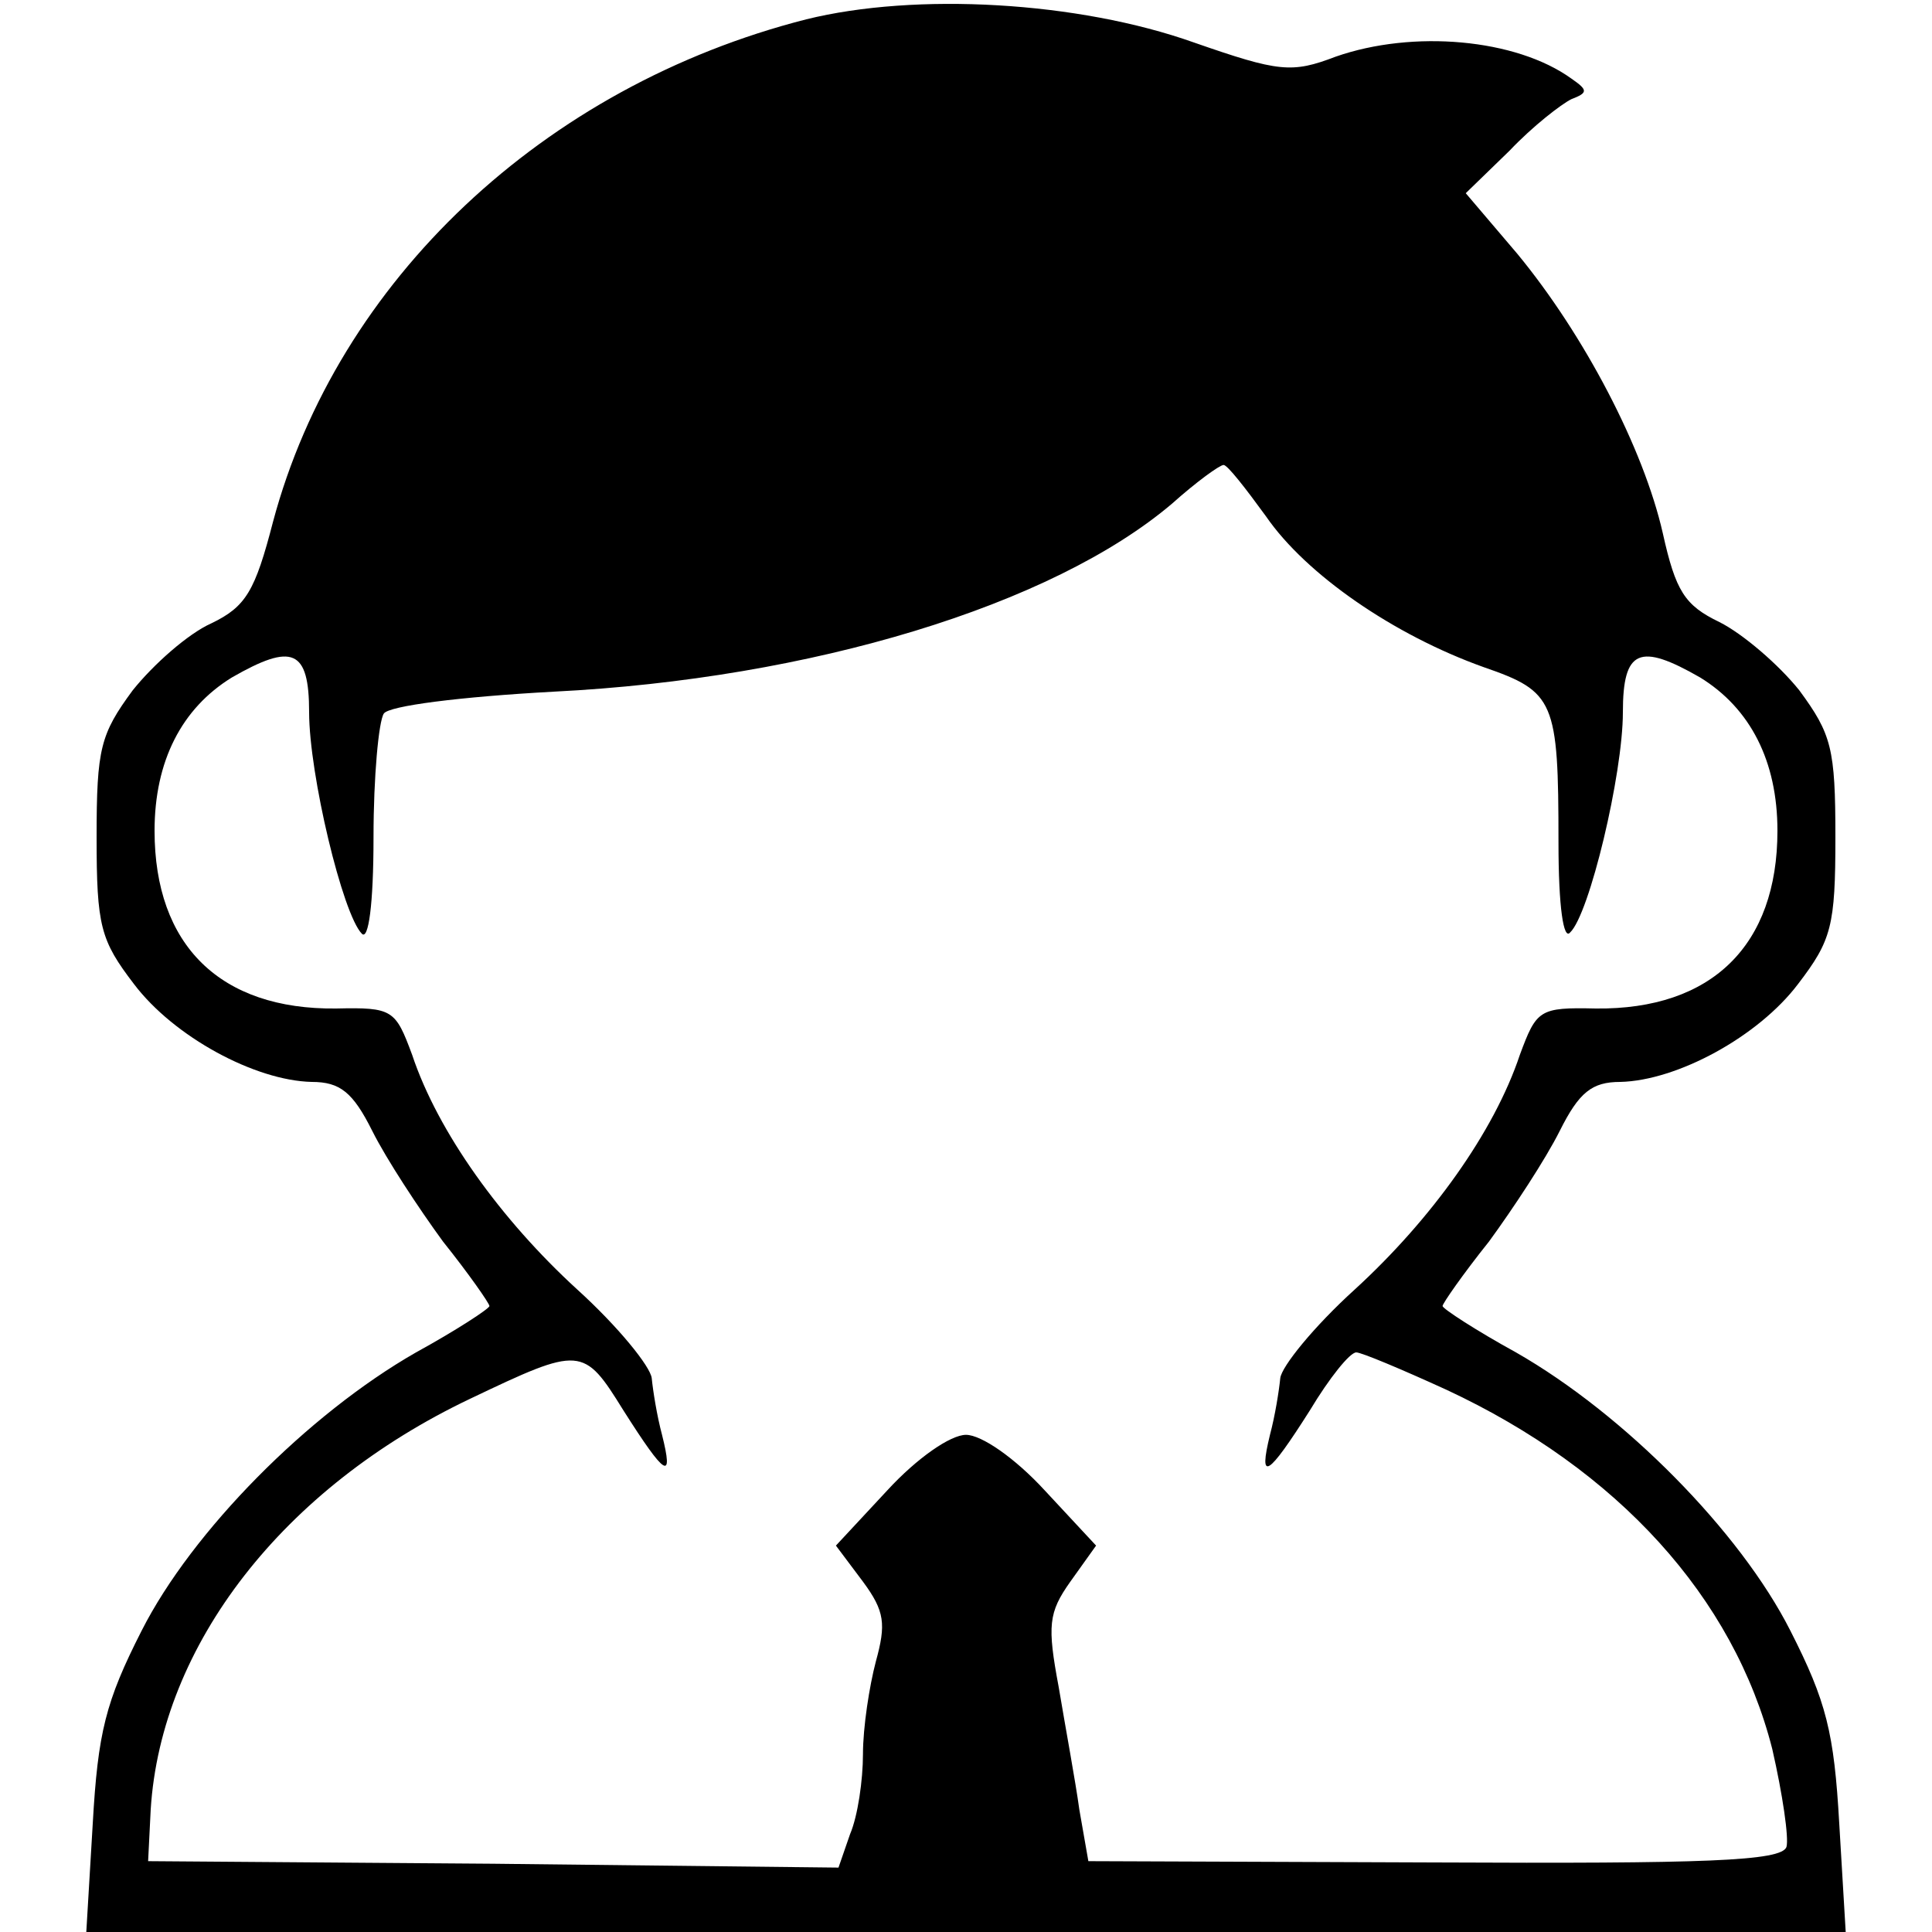
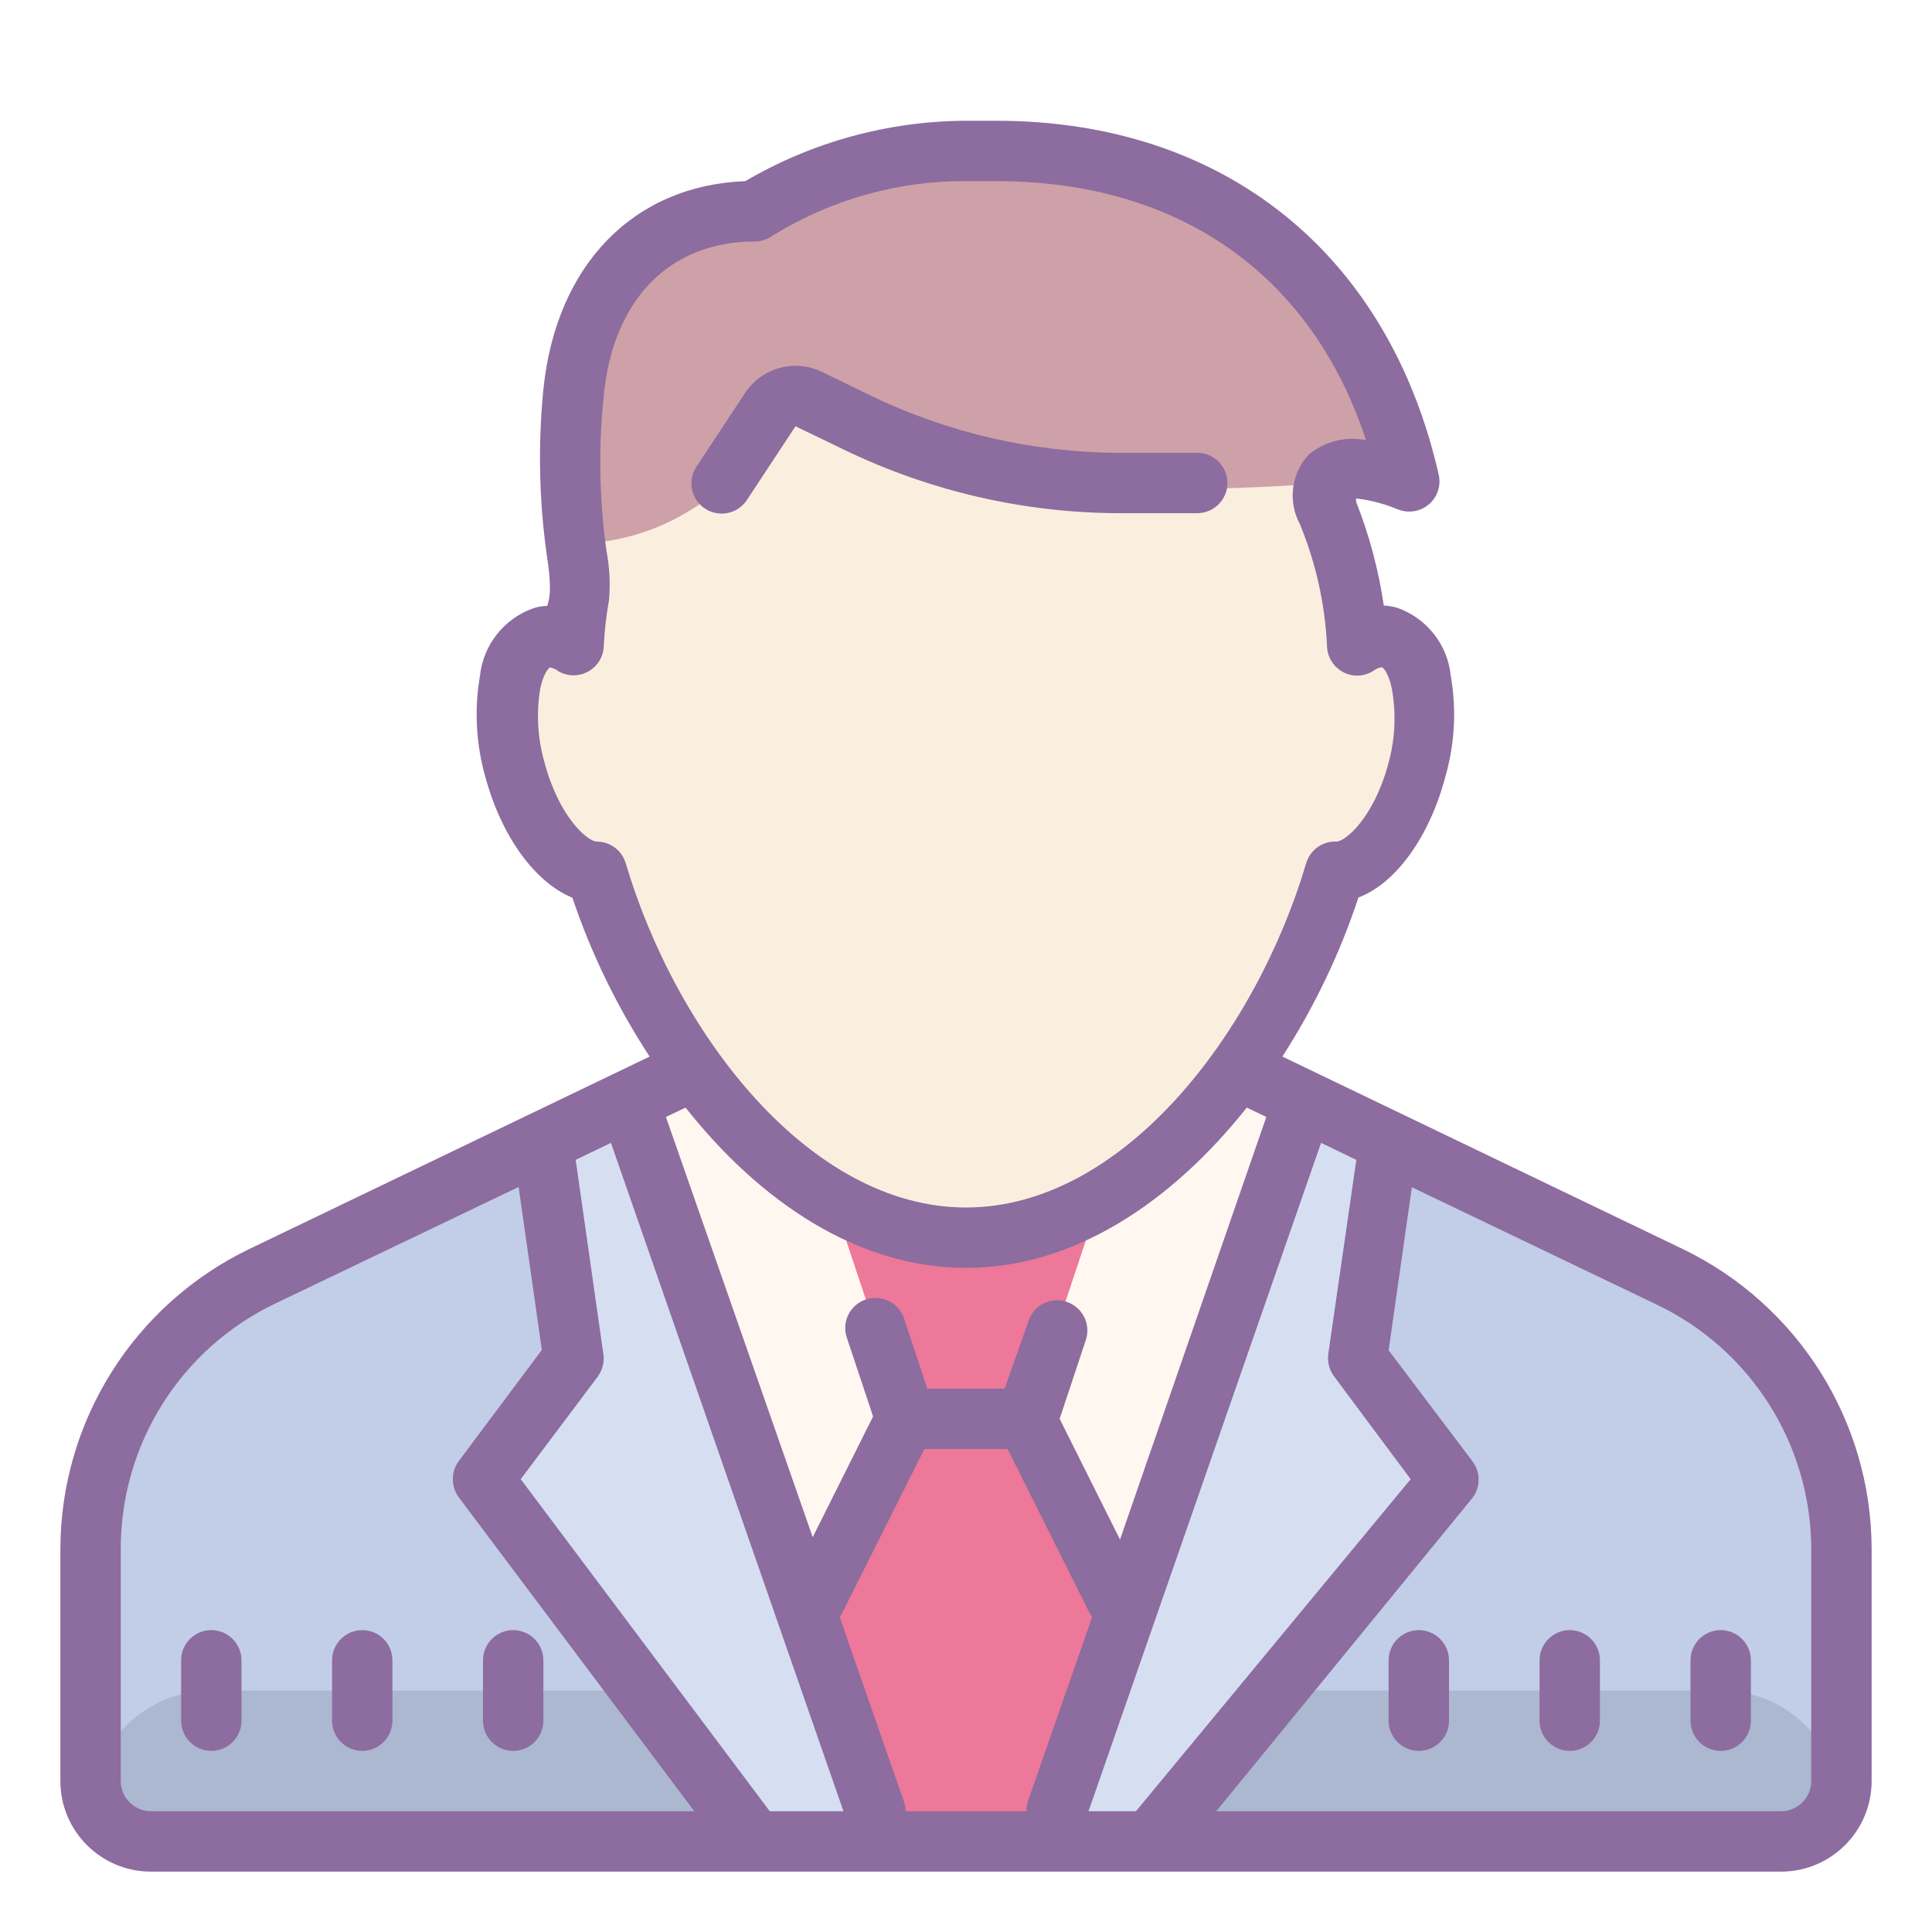
- <svg xmlns="http://www.w3.org/2000/svg" version="1.0" width="150" height="150" viewBox="0 0 150 150" preserveAspectRatio="xMidYMid meet">
-   <g transform="translate(0,150) scale(0.1,-0.1)" fill="#000000" stroke="none">
-     <path d="M626 1485 c-204 -52 -364 -203 -414 -390 -14 -54 -21 -66 -48 -79 -18 -8 -45 -32 -61 -52 -25 -34 -28 -45 -28 -114 0 -69 3 -80 29 -114 31 -41 94 -75 138 -76 22 0 32 -8 47 -38 11 -22 36 -60 55 -86 20 -25 36 -48 36 -50 0 -2 -26 -19 -57 -36 -84 -48 -174 -139 -213 -216 -28 -55 -34 -79 -38 -150 l-5 -84 683 0 683 0 -5 84 c-4 71 -10 95 -38 150 -39 77 -129 168 -213 216 -31 17 -57 34 -57 36 0 2 16 25 36 50 19 26 44 64 55 86 15 30 25 38 47 38 44 1 107 35 138 76 26 34 29 45 29 114 0 69 -3 80 -28 114 -16 20 -44 44 -62 53 -27 13 -34 24 -44 69 -15 66 -61 154 -113 217 l-40 47 34 33 c18 19 40 36 48 40 13 5 13 7 0 16 -43 31 -123 38 -183 17 -34 -13 -44 -12 -110 11 -90 32 -216 39 -301 18z m357 -386 c31 -45 99 -92 169 -117 55 -19 58 -26 58 -136 0 -51 4 -76 9 -70 15 14 41 123 41 171 0 49 13 54 60 27 39 -24 60 -65 60 -119 0 -89 -51 -139 -141 -138 -44 1 -46 -1 -59 -36 -20 -60 -69 -128 -128 -182 -32 -29 -57 -60 -58 -69 -1 -10 -4 -29 -8 -44 -9 -37 -2 -33 31 19 15 25 31 45 36 45 4 0 35 -13 70 -29 133 -62 223 -161 253 -279 8 -35 13 -69 11 -76 -4 -11 -63 -13 -274 -12 l-268 1 -7 40 c-3 22 -11 65 -16 95 -9 48 -8 58 9 82 l20 28 -40 43 c-23 25 -49 43 -61 43 -12 0 -38 -18 -61 -43 l-40 -43 21 -28 c17 -23 18 -33 10 -62 -5 -19 -10 -51 -10 -72 0 -20 -4 -48 -10 -62 l-9 -26 -268 3 -268 2 2 40 c8 128 103 250 248 319 86 41 88 41 119 -9 33 -52 39 -55 30 -19 -4 15 -7 34 -8 44 -1 9 -26 40 -58 69 -59 54 -108 122 -128 182 -13 35 -15 37 -59 36 -90 -1 -141 49 -141 138 0 54 21 95 60 119 47 27 60 22 60 -27 0 -48 26 -157 41 -172 5 -5 9 22 9 75 0 47 4 90 8 96 4 6 59 13 132 17 200 10 387 67 480 146 19 17 37 30 40 30 3 0 17 -18 33 -40z" />
+ <svg xmlns="http://www.w3.org/2000/svg" viewBox="0 0 64 64" version="1.1" width="150px" height="150px">
+   <g id="surface1">
+     <path style=" fill:#C2CDE7;" d="M 61 59.379 C 61 59.934 60.551 60.379 60 60.379 L 4 60.379 C 3.449 60.379 3 59.934 3 59.379 L 3 51.379 C 3.023 47.805 5.078 44.555 8.301 43 L 22.371 36.27 C 24.922 39.48 28.281 41.77 32 41.77 C 35.719 41.77 39.078 39.48 41.629 36.27 L 55.699 43 C 58.93 44.559 60.988 47.824 61 51.41 Z " />
+     <path style=" fill:#ACB7D0;" d="M 57 56 L 7 56 C 4.789 56 3 57.789 3 60 C 3 60.551 3.449 61 4 61 L 60 61 C 60.551 61 61 60.551 61 60 C 61 57.789 59.211 56 57 56 Z " />
+     <path style=" fill:#FAEFDE;" d="M 19.07 28.129 C 18.762 28.129 17.762 27.309 17.238 25.359 C 16.719 23.41 17.191 22.09 17.43 22.031 C 17.43 22.031 19.328 21.699 19.352 21.32 C 19.375 20.773 19.434 20.23 19.531 19.691 C 19.586 19.113 19.559 18.531 19.449 17.961 C 19.188 16.16 19.141 14.332 19.32 12.52 C 19.66 9.141 21.641 7.129 24.629 7.129 C 24.855 7.129 25.078 7.055 25.262 6.922 C 27.285 5.664 29.617 5 32 5 L 33.059 5 C 39.48 5 44.059 8.281 46.012 14.07 C 45.281 13.988 45.52 14.5 45.012 15 C 44.5 15.5 43.23 15.699 43.711 17 C 44.289 18.367 44.629 19.828 44.711 21.309 C 44.711 21.691 46.609 21.02 46.629 21.02 C 46.891 21.109 47.352 23.391 46.82 25.352 C 46.289 27.309 45.301 28.121 44.988 28.121 C 44.531 28.137 44.129 28.441 43.988 28.879 C 42.211 34.879 37.551 40.93 32.07 40.93 C 26.59 40.93 21.859 34.871 20.078 28.879 C 19.945 28.438 19.535 28.133 19.07 28.129 Z " />
+     <path style=" fill:#CDA1A7;" d="M 19.449 18 C 22.438 17.797 25.016 15.828 26 13 C 29 14 30 17 44 16 C 45.391 15.898 45.602 16.391 46 16 C 46.398 15.609 45.281 14 46 14.07 C 44.109 8.281 39.469 5 33.059 5 L 32 5 C 29.617 4.992 27.277 5.648 25.25 6.898 C 25.066 7.035 24.848 7.109 24.621 7.109 C 21.621 7.109 19.621 9.109 19.309 12.5 C 19.133 14.312 19.176 16.137 19.441 17.941 Z " />
+     <path style=" fill:#FFF7F0;" d="M 32 40.93 C 28.82 40.93 25.922 38.93 23.699 36 L 21 36 L 29 61 L 35 61 L 43 36 L 40.301 36 C 38.078 38.891 35.18 40.93 32 40.93 Z " />
+     <path style=" fill:#ED7899;" d="M 36 61 L 28 61 L 27.051 53.66 L 30 47 L 34 47 L 36.969 53.781 Z " />
+     <path style=" fill:#ED7899;" d="M 28 41 L 36 41 L 34 47 L 30 47 Z " />
+     <path style=" fill:#D6DFF2;" d="M 21 36.559 C 21 37 29 61 29 61 L 24.559 61 L 16 49 L 19 45 L 18 37 Z " />
+     <path style=" fill:#D6DFF2;" d="M 43 36.559 C 43 37 34 61 34 61 L 38.441 61 L 47 49 L 45 45 L 46 37 Z " />
+     <path style=" fill:#8D6C9F;" d="M 47 54 C 46.449 54 46 54.449 46 55 L 46 57 C 46 57.551 46.449 58 47 58 C 47.551 58 48 57.551 48 57 L 48 55 C 48 54.449 47.551 54 47 54 Z " />
+     <path style=" fill:#8D6C9F;" d="M 52 54 C 51.449 54 51 54.449 51 55 L 51 57 C 51 57.551 51.449 58 52 58 C 52.551 58 53 57.551 53 57 L 53 55 C 53 54.449 52.551 54 52 54 Z " />
+     <path style=" fill:#8D6C9F;" d="M 56 55 L 56 57 C 56 57.551 56.449 58 57 58 C 57.551 58 58 57.551 58 57 L 58 55 C 58 54.449 57.551 54 57 54 C 56.449 54 56 54.449 56 55 Z " />
+     <path style=" fill:#8D6C9F;" d="M 17 54 C 16.449 54 16 54.449 16 55 L 16 57 C 16 57.551 16.449 58 17 58 C 17.551 58 18 57.551 18 57 L 18 55 C 18 54.449 17.551 54 17 54 Z " />
+     <path style=" fill:#8D6C9F;" d="M 12 54 C 11.449 54 11 54.449 11 55 L 11 57 C 11 57.551 11.449 58 12 58 C 12.551 58 13 57.551 13 57 L 13 55 C 13 54.449 12.551 54 12 54 Z " />
+     <path style=" fill:#8D6C9F;" d="M 7 54 C 6.449 54 6 54.449 6 55 L 6 57 C 6 57.551 6.449 58 7 58 C 7.551 58 8 57.551 8 57 L 8 55 C 8 54.449 7.551 54 7 54 Z " />
+     <path style=" fill:#8D6C9F;" d="M 55.75 41.379 L 42.48 35 C 43.539 33.355 44.387 31.586 45 29.73 C 46.23 29.27 47.352 27.73 47.879 25.73 C 48.191 24.645 48.254 23.504 48.059 22.391 C 47.957 21.352 47.258 20.469 46.27 20.129 C 46.129 20.09 45.984 20.066 45.84 20.059 C 45.668 18.883 45.359 17.727 44.922 16.621 L 44.922 16.512 C 45.395 16.566 45.859 16.688 46.301 16.871 C 46.645 17.012 47.039 16.953 47.324 16.715 C 47.613 16.473 47.742 16.094 47.66 15.73 C 46 8.41 40.559 4 33 4 L 32 4 C 29.43 4.012 26.906 4.699 24.691 6 C 21 6.141 18.422 8.762 18 12.898 C 17.816 14.766 17.859 16.645 18.129 18.5 C 18.184 18.832 18.215 19.164 18.219 19.5 C 18.219 19.688 18.191 19.875 18.129 20.07 C 17.98 20.074 17.832 20.098 17.691 20.141 C 16.703 20.48 16.004 21.363 15.898 22.398 C 15.707 23.512 15.77 24.656 16.078 25.738 C 16.621 27.738 17.738 29.238 18.961 29.738 C 19.586 31.594 20.449 33.363 21.52 35 L 8.25 41.379 C 4.441 43.219 2.012 47.07 2 51.301 L 2 59 C 2 60.656 3.344 62 5 62 L 59 62 C 60.656 62 62 60.656 62 59 L 62 51.301 C 61.988 47.07 59.559 43.219 55.75 41.379 Z M 44.199 45.602 L 46.73 49 L 37.629 60 L 36.059 60 L 43.762 37.859 L 44.93 38.422 L 44 44.859 C 43.965 45.125 44.039 45.391 44.199 45.602 Z M 25.5 60 L 17.25 49 L 19.801 45.602 C 19.957 45.387 20.027 45.121 19.988 44.859 L 19.07 38.422 L 20.238 37.859 L 27.941 60 Z M 29.941 59.672 L 27.809 53.551 C 27.84 53.52 27.867 53.484 27.891 53.449 L 30.621 48 L 33.379 48 L 36.102 53.449 C 36.125 53.488 36.152 53.523 36.18 53.559 L 34.051 59.672 C 34.016 59.777 34 59.887 34 60 L 30 60 C 30 59.887 29.977 59.777 29.941 59.672 Z M 19.77 27.879 C 19.48 27.879 18.531 27.102 18.039 25.262 C 17.812 24.473 17.762 23.648 17.891 22.84 C 17.988 22.328 18.18 22.121 18.219 22.109 C 18.32 22.129 18.41 22.168 18.488 22.23 C 18.789 22.41 19.16 22.418 19.469 22.254 C 19.777 22.09 19.98 21.777 20 21.43 C 20.023 20.914 20.082 20.398 20.172 19.891 C 20.223 19.344 20.195 18.789 20.09 18.25 C 19.852 16.543 19.82 14.812 20 13.102 C 20.309 9.91 22.191 8 25 8 C 25.215 8 25.426 7.93 25.602 7.801 C 27.523 6.613 29.742 5.988 32 6 L 33 6 C 39.07 6 43.449 9.102 45.25 14.578 C 44.578 14.445 43.879 14.625 43.352 15.059 C 42.773 15.688 42.656 16.609 43.059 17.359 C 43.594 18.656 43.898 20.031 43.961 21.43 C 43.977 21.785 44.184 22.105 44.504 22.27 C 44.82 22.434 45.199 22.414 45.5 22.219 C 45.578 22.16 45.672 22.117 45.77 22.102 C 45.828 22.102 46.012 22.328 46.109 22.828 C 46.254 23.637 46.215 24.469 46 25.262 C 45.512 27.102 44.559 27.879 44.27 27.879 C 43.812 27.859 43.402 28.152 43.27 28.59 C 41.59 34.262 37.18 40 32 40 C 26.82 40 22.41 34.262 20.73 28.602 C 20.605 28.172 20.215 27.879 19.77 27.879 Z M 32 42 C 35.602 42 38.84 39.789 41.301 36.691 L 41.949 37 L 37.102 51 L 35.102 47 L 35.969 44.391 C 36.145 43.867 35.859 43.301 35.336 43.125 C 34.809 42.949 34.242 43.234 34.07 43.762 L 33.281 46 L 30.719 46 L 29.949 43.68 C 29.777 43.156 29.211 42.871 28.684 43.047 C 28.16 43.219 27.875 43.785 28.051 44.309 L 28.922 46.922 L 26.922 50.922 L 22.059 37 L 22.711 36.691 C 25.16 39.789 28.398 42 32 42 Z M 4 59 L 4 51.301 C 4 47.832 5.992 44.676 9.121 43.18 L 17.18 39.32 L 17.949 44.719 L 15.199 48.398 C 14.934 48.754 14.934 49.246 15.199 49.602 L 23 60 L 5 60 C 4.449 60 4 59.551 4 59 Z M 60 59 C 60 59.551 59.551 60 59 60 L 40.289 60 L 48.77 49.629 C 49.051 49.27 49.051 48.762 48.77 48.398 L 46 44.73 L 46.77 39.328 L 54.828 43.191 C 57.973 44.668 59.988 47.824 60 51.301 Z " />
+     <path style=" fill:#8D6C9F;" d="M 27.922 14.879 C 30.785 16.27 33.926 16.996 37.109 17 L 39.66 17 C 40.211 17 40.66 16.551 40.66 16 C 40.66 15.449 40.211 15 39.66 15 L 37.109 15 C 34.227 14.996 31.383 14.34 28.789 13.078 L 27.23 12.32 C 26.324 11.879 25.234 12.18 24.68 13.02 L 23.078 15.449 C 22.875 15.75 22.848 16.133 23.008 16.457 C 23.168 16.781 23.492 16.992 23.852 17.012 C 24.215 17.031 24.555 16.855 24.75 16.551 L 26.352 14.121 Z " />
  </g>
</svg>
